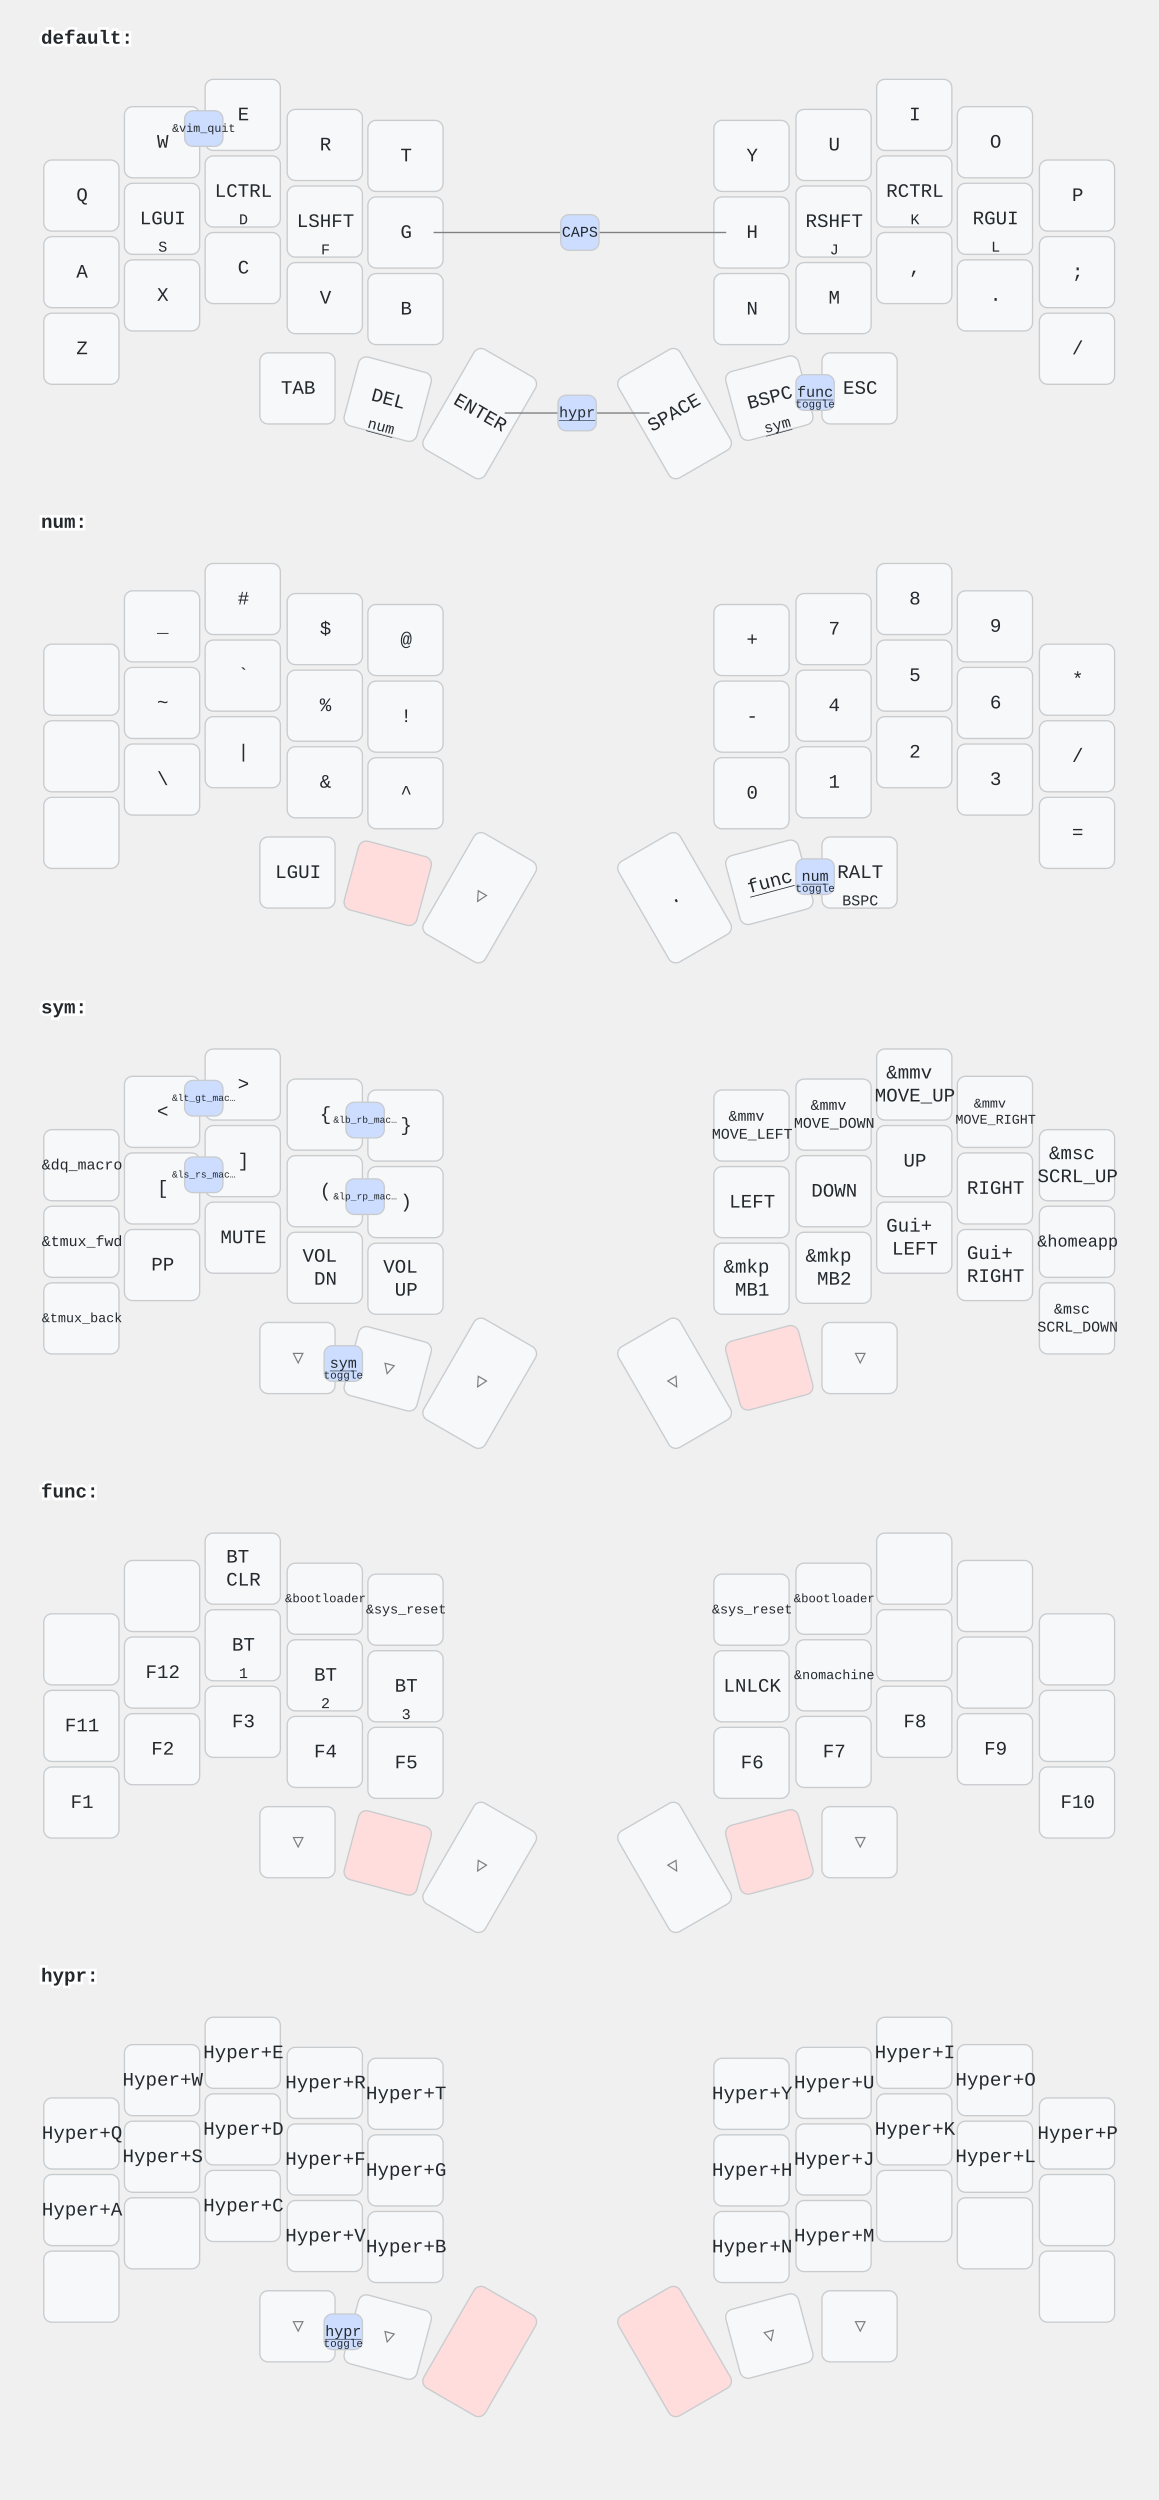
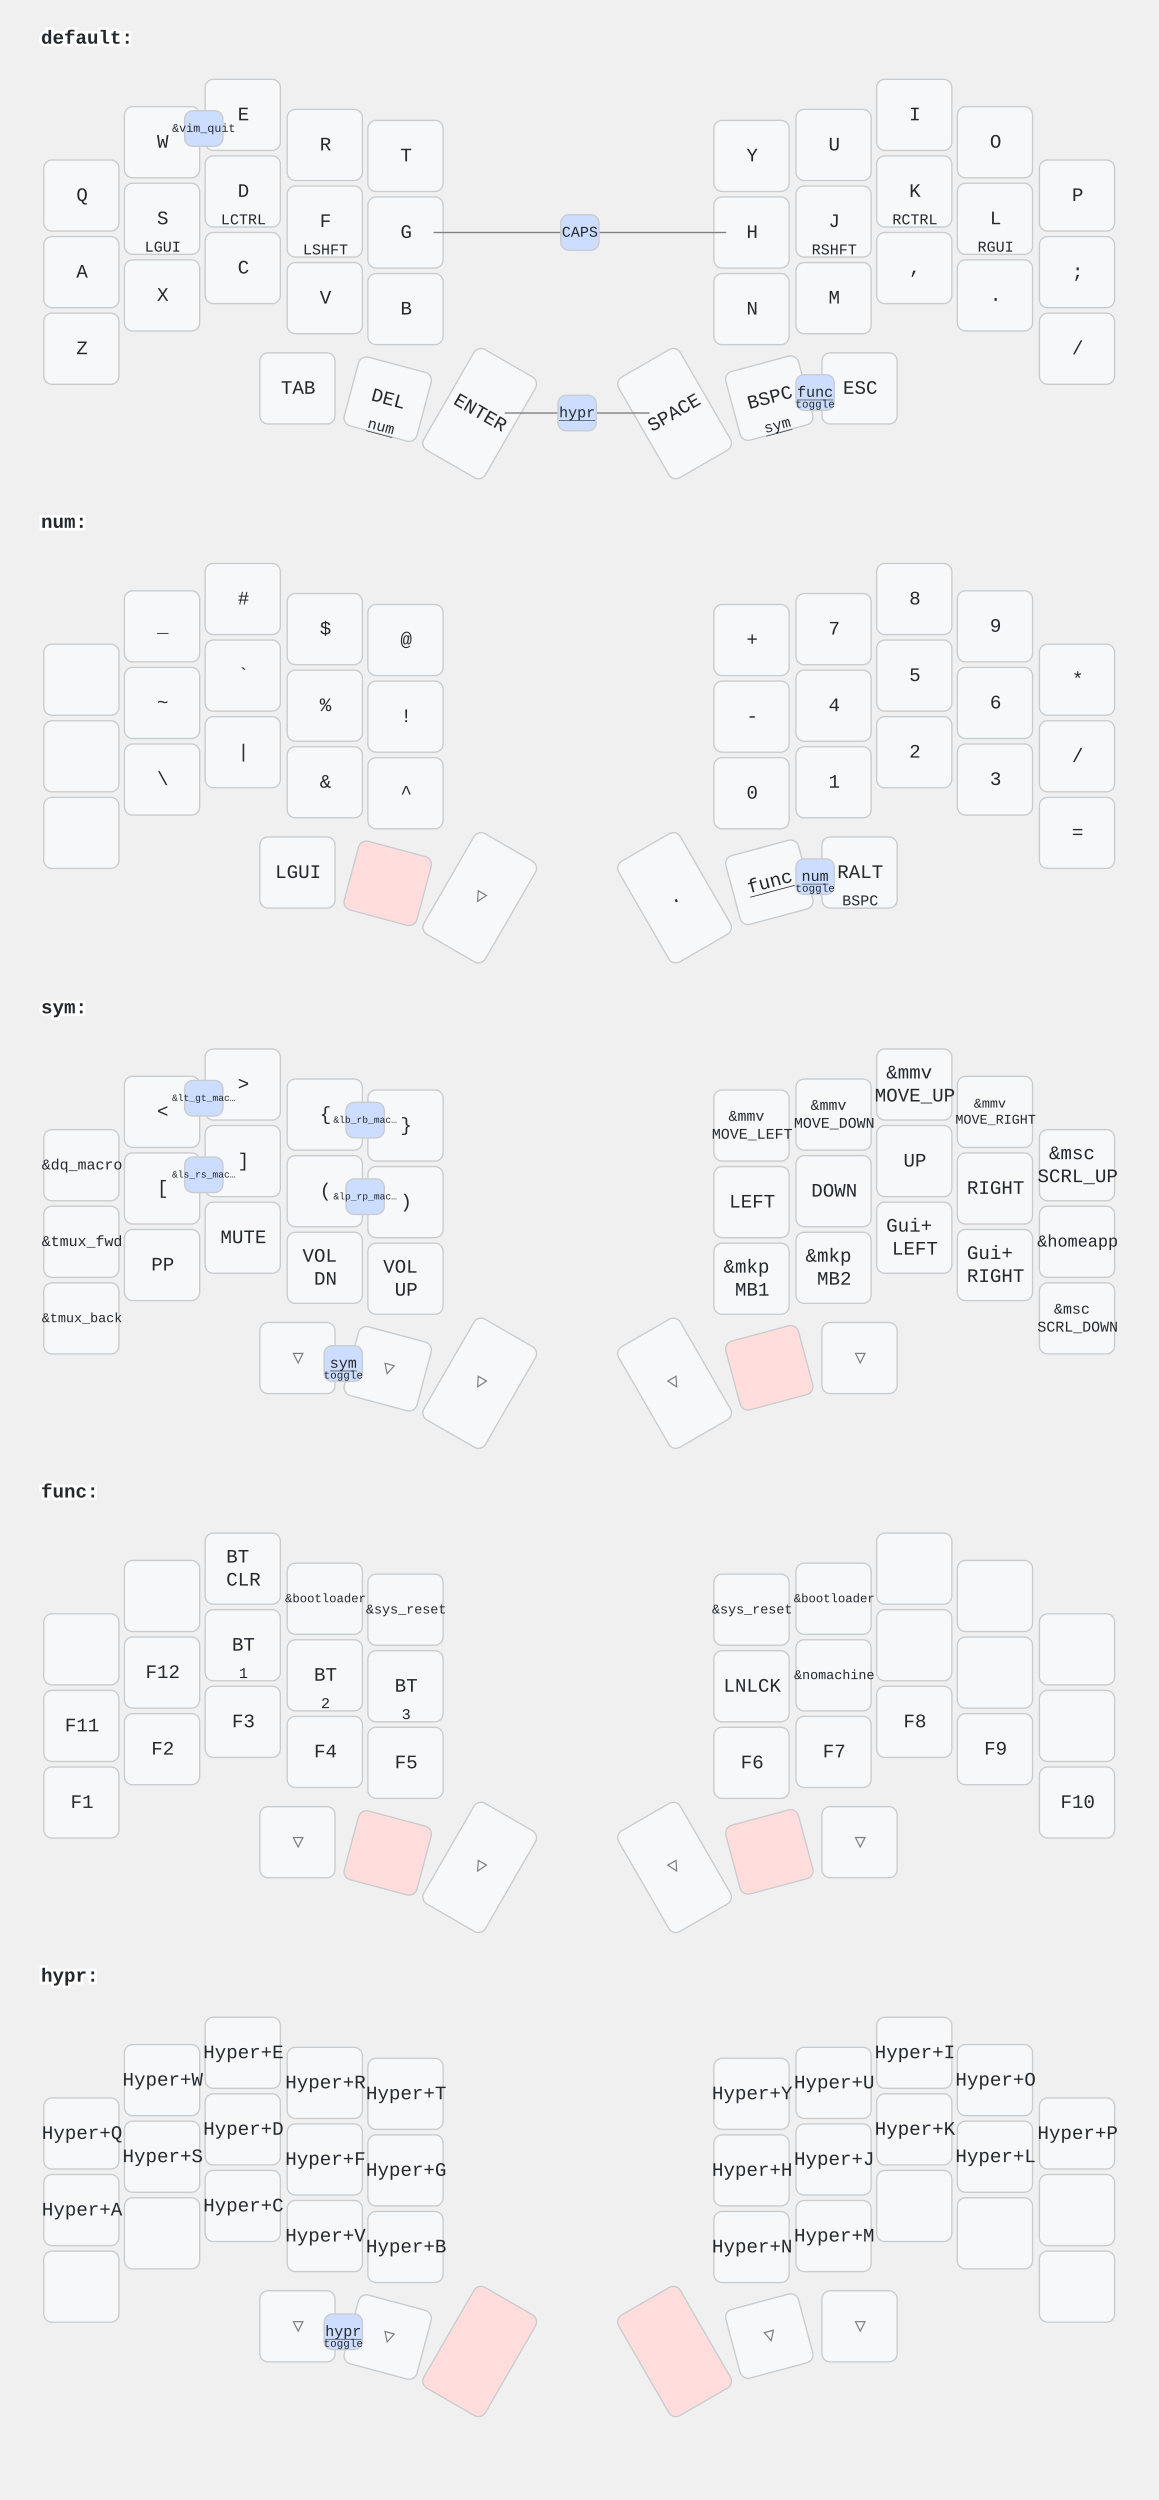
<svg xmlns="http://www.w3.org/2000/svg" width="847" height="1828" viewBox="0 0 847 1828" class="keymap">
  <style>/* inherit to force styles through use tags */
svg path {
    fill: inherit;
}

/* font and background color specifications */
svg.keymap {
    font-family: SFMono-Regular,Consolas,Liberation Mono,Menlo,monospace;
    font-size: 14px;
    font-kerning: normal;
    text-rendering: optimizeLegibility;
    fill: #24292e;
}

/* default key styling */
rect.key {
    fill: #f6f8fa;
}

rect.key, rect.combo {
    stroke: #c9cccf;
    stroke-width: 1;
}

/* default key side styling, only used is draw_key_sides is set */
rect.side {
    filter: brightness(90%);
}

/* color accent for combo boxes */
rect.combo, rect.combo-separate {
    fill: #cdf;
}

/* color accent for held keys */
rect.held, rect.combo.held {
    fill: #fdd;
}

/* color accent for ghost (optional) keys */
rect.ghost, rect.combo.ghost {
    stroke-dasharray: 4, 4;
    stroke-width: 2;
}

text {
    text-anchor: middle;
    dominant-baseline: middle;
}

/* styling for layer labels */
text.label {
    font-weight: bold;
    text-anchor: start;
    stroke: white;
    stroke-width: 4;
    paint-order: stroke;
}

/* styling for optional footer */
text.footer {
    text-anchor: end;
    dominant-baseline: auto;
    stroke: white;
    stroke-width: 4;
    paint-order: stroke;
}

/* styling for combo tap, and key non-tap label text */
text.combo, text.hold, text.shifted, text.left, text.right {
    font-size: 11px;
}

text.hold {
    text-anchor: middle;
    dominant-baseline: auto;
}

text.shifted {
    text-anchor: middle;
    dominant-baseline: hanging;
}

text.left {
    text-anchor: start;
}

text.right {
    text-anchor: end;
}

text.layer-activator {
    text-decoration: underline;
}

/* styling for hold/shifted label text in combo box */
text.combo.hold, text.combo.shifted, text.combo.left, text.combo.right {
    font-size: 8px;
}

/* lighter symbol for transparent keys */
text.trans {
    fill: #7b7e81;
}

/* styling for combo dendrons */
path.combo {
    stroke-width: 1;
    stroke: gray;
    fill: none;
}

/* Start Tabler Icons Cleanup */
/* cannot use height/width with glyphs */
.icon-tabler &gt; path {
    fill: inherit;
    stroke: inherit;
    stroke-width: 2;
}
/* hide tabler's default box */
.icon-tabler &gt; path[stroke="none"][fill="none"] {
    visibility: hidden;
}
/* End Tabler Icons Cleanup */
</style>
  <g transform="translate(30, 0)" class="layer-default">
    <text x="0" y="28" class="label" id="default">default:</text>
    <g transform="translate(0, 56)">
      <g transform="translate(30, 87)" class="key keypos-0">
        <rect rx="6" ry="6" x="-28" y="-26" width="55" height="52" class="key" />
        <text x="0" y="0" class="key tap">Q</text>
      </g>
      <g transform="translate(89, 48)" class="key keypos-1">
        <rect rx="6" ry="6" x="-28" y="-26" width="55" height="52" class="key" />
        <text x="0" y="0" class="key tap">W</text>
      </g>
      <g transform="translate(148, 28)" class="key keypos-2">
        <rect rx="6" ry="6" x="-28" y="-26" width="55" height="52" class="key" />
        <text x="0" y="0" class="key tap">E</text>
      </g>
      <g transform="translate(208, 50)" class="key keypos-3">
        <rect rx="6" ry="6" x="-28" y="-26" width="55" height="52" class="key" />
        <text x="0" y="0" class="key tap">R</text>
      </g>
      <g transform="translate(267, 58)" class="key keypos-4">
        <rect rx="6" ry="6" x="-28" y="-26" width="55" height="52" class="key" />
        <text x="0" y="0" class="key tap">T</text>
      </g>
      <g transform="translate(520, 58)" class="key keypos-5">
        <rect rx="6" ry="6" x="-28" y="-26" width="55" height="52" class="key" />
        <text x="0" y="0" class="key tap">Y</text>
      </g>
      <g transform="translate(580, 50)" class="key keypos-6">
        <rect rx="6" ry="6" x="-28" y="-26" width="55" height="52" class="key" />
        <text x="0" y="0" class="key tap">U</text>
      </g>
      <g transform="translate(639, 28)" class="key keypos-7">
        <rect rx="6" ry="6" x="-28" y="-26" width="55" height="52" class="key" />
        <text x="0" y="0" class="key tap">I</text>
      </g>
      <g transform="translate(698, 48)" class="key keypos-8">
        <rect rx="6" ry="6" x="-28" y="-26" width="55" height="52" class="key" />
        <text x="0" y="0" class="key tap">O</text>
      </g>
      <g transform="translate(758, 87)" class="key keypos-9">
        <rect rx="6" ry="6" x="-28" y="-26" width="55" height="52" class="key" />
        <text x="0" y="0" class="key tap">P</text>
      </g>
      <g transform="translate(30, 143)" class="key keypos-10">
        <rect rx="6" ry="6" x="-28" y="-26" width="55" height="52" class="key" />
        <text x="0" y="0" class="key tap">A</text>
      </g>
      <g transform="translate(89, 104)" class="key keypos-11">
        <rect rx="6" ry="6" x="-28" y="-26" width="55" height="52" class="key" />
-         <text x="0" y="0" class="key tap">LGUI</text>
-         <text x="0" y="24" class="key hold">S</text>
+         <text x="0" y="0" class="key tap">S</text>
+         <text x="0" y="24" class="key hold">LGUI</text>
      </g>
      <g transform="translate(148, 84)" class="key keypos-12">
        <rect rx="6" ry="6" x="-28" y="-26" width="55" height="52" class="key" />
-         <text x="0" y="0" class="key tap">LCTRL</text>
-         <text x="0" y="24" class="key hold">D</text>
+         <text x="0" y="0" class="key tap">D</text>
+         <text x="0" y="24" class="key hold">LCTRL</text>
      </g>
      <g transform="translate(208, 106)" class="key keypos-13">
        <rect rx="6" ry="6" x="-28" y="-26" width="55" height="52" class="key" />
-         <text x="0" y="0" class="key tap">LSHFT</text>
-         <text x="0" y="24" class="key hold">F</text>
+         <text x="0" y="0" class="key tap">F</text>
+         <text x="0" y="24" class="key hold">LSHFT</text>
      </g>
      <g transform="translate(267, 114)" class="key keypos-14">
        <rect rx="6" ry="6" x="-28" y="-26" width="55" height="52" class="key" />
        <text x="0" y="0" class="key tap">G</text>
      </g>
      <g transform="translate(520, 114)" class="key keypos-15">
        <rect rx="6" ry="6" x="-28" y="-26" width="55" height="52" class="key" />
        <text x="0" y="0" class="key tap">H</text>
      </g>
      <g transform="translate(580, 106)" class="key keypos-16">
        <rect rx="6" ry="6" x="-28" y="-26" width="55" height="52" class="key" />
-         <text x="0" y="0" class="key tap">RSHFT</text>
-         <text x="0" y="24" class="key hold">J</text>
+         <text x="0" y="0" class="key tap">J</text>
+         <text x="0" y="24" class="key hold">RSHFT</text>
      </g>
      <g transform="translate(639, 84)" class="key keypos-17">
        <rect rx="6" ry="6" x="-28" y="-26" width="55" height="52" class="key" />
-         <text x="0" y="0" class="key tap">RCTRL</text>
-         <text x="0" y="24" class="key hold">K</text>
+         <text x="0" y="0" class="key tap">K</text>
+         <text x="0" y="24" class="key hold">RCTRL</text>
      </g>
      <g transform="translate(698, 104)" class="key keypos-18">
        <rect rx="6" ry="6" x="-28" y="-26" width="55" height="52" class="key" />
-         <text x="0" y="0" class="key tap">RGUI</text>
-         <text x="0" y="24" class="key hold">L</text>
+         <text x="0" y="0" class="key tap">L</text>
+         <text x="0" y="24" class="key hold">RGUI</text>
      </g>
      <g transform="translate(758, 143)" class="key keypos-19">
        <rect rx="6" ry="6" x="-28" y="-26" width="55" height="52" class="key" />
        <text x="0" y="0" class="key tap">;</text>
      </g>
      <g transform="translate(30, 199)" class="key keypos-20">
        <rect rx="6" ry="6" x="-28" y="-26" width="55" height="52" class="key" />
        <text x="0" y="0" class="key tap">Z</text>
      </g>
      <g transform="translate(89, 160)" class="key keypos-21">
        <rect rx="6" ry="6" x="-28" y="-26" width="55" height="52" class="key" />
        <text x="0" y="0" class="key tap">X</text>
      </g>
      <g transform="translate(148, 140)" class="key keypos-22">
        <rect rx="6" ry="6" x="-28" y="-26" width="55" height="52" class="key" />
        <text x="0" y="0" class="key tap">C</text>
      </g>
      <g transform="translate(208, 162)" class="key keypos-23">
        <rect rx="6" ry="6" x="-28" y="-26" width="55" height="52" class="key" />
        <text x="0" y="0" class="key tap">V</text>
      </g>
      <g transform="translate(267, 170)" class="key keypos-24">
        <rect rx="6" ry="6" x="-28" y="-26" width="55" height="52" class="key" />
        <text x="0" y="0" class="key tap">B</text>
      </g>
      <g transform="translate(520, 170)" class="key keypos-25">
        <rect rx="6" ry="6" x="-28" y="-26" width="55" height="52" class="key" />
        <text x="0" y="0" class="key tap">N</text>
      </g>
      <g transform="translate(580, 162)" class="key keypos-26">
        <rect rx="6" ry="6" x="-28" y="-26" width="55" height="52" class="key" />
        <text x="0" y="0" class="key tap">M</text>
      </g>
      <g transform="translate(639, 140)" class="key keypos-27">
        <rect rx="6" ry="6" x="-28" y="-26" width="55" height="52" class="key" />
        <text x="0" y="0" class="key tap">,</text>
      </g>
      <g transform="translate(698, 160)" class="key keypos-28">
        <rect rx="6" ry="6" x="-28" y="-26" width="55" height="52" class="key" />
        <text x="0" y="0" class="key tap">.</text>
      </g>
      <g transform="translate(758, 199)" class="key keypos-29">
        <rect rx="6" ry="6" x="-28" y="-26" width="55" height="52" class="key" />
        <text x="0" y="0" class="key tap">/</text>
      </g>
      <g transform="translate(188, 228)" class="key keypos-30">
        <rect rx="6" ry="6" x="-28" y="-26" width="55" height="52" class="key" />
        <text x="0" y="0" class="key tap">TAB</text>
      </g>
      <g transform="translate(254, 236) rotate(15.0)" class="key keypos-31">
        <rect rx="6" ry="6" x="-28" y="-26" width="55" height="52" class="key" />
        <text x="0" y="0" class="key tap">DEL</text>
        <a href="#num">
          <text x="0" y="24" class="key hold layer-activator">num</text>
        </a>
      </g>
      <g transform="translate(321, 246) rotate(30.0)" class="key keypos-32">
        <rect rx="6" ry="6" x="-26" y="-42" width="52" height="85" class="key" />
        <text x="0" y="0" class="key tap">ENTER</text>
      </g>
      <g transform="translate(463, 246) rotate(-30.0)" class="key keypos-33">
        <rect rx="6" ry="6" x="-26" y="-42" width="52" height="85" class="key" />
        <text x="0" y="0" class="key tap">SPACE</text>
      </g>
      <g transform="translate(533, 235) rotate(-15.0)" class="key keypos-34">
        <rect rx="6" ry="6" x="-28" y="-26" width="55" height="52" class="key" />
        <text x="0" y="0" class="key tap">BSPC</text>
        <a href="#sym">
          <text x="0" y="24" class="key hold layer-activator">sym</text>
        </a>
      </g>
      <g transform="translate(599, 228)" class="key keypos-35">
        <rect rx="6" ry="6" x="-28" y="-26" width="55" height="52" class="key" />
        <text x="0" y="0" class="key tap">ESC</text>
      </g>
      <g class="combo combopos-0">
        <rect rx="6" ry="6" x="105" y="25" width="28" height="26" class="combo" />
        <text x="119" y="38" class="combo tap">
          <tspan style="font-size: 78%">&amp;vim_quit</tspan>
        </text>
      </g>
      <g class="combo combopos-1">
        <path d="M392,246 l-53,0" class="combo" />
        <path d="M392,246 l53,0" class="combo" />
        <rect rx="6" ry="6" x="378" y="233" width="28" height="26" class="combo" />
        <a href="#hypr">
          <text x="392" y="246" class="combo tap layer-activator">hypr</text>
        </a>
      </g>
      <g class="combo combopos-2">
        <rect rx="6" ry="6" x="552" y="218" width="28" height="26" class="combo" />
        <a href="#func">
          <text x="566" y="231" class="combo tap layer-activator">func</text>
        </a>
        <text x="566" y="242" class="combo hold">toggle</text>
      </g>
      <g class="combo combopos-3">
        <path d="M394,114 l-107,0" class="combo" />
        <path d="M394,114 l107,0" class="combo" />
        <rect rx="6" ry="6" x="380" y="101" width="28" height="26" class="combo" />
        <text x="394" y="114" class="combo tap">CAPS</text>
      </g>
    </g>
  </g>
  <g transform="translate(30, 354)" class="layer-num">
    <text x="0" y="28" class="label" id="num">num:</text>
    <g transform="translate(0, 56)">
      <g transform="translate(30, 87)" class="key keypos-0">
        <rect rx="6" ry="6" x="-28" y="-26" width="55" height="52" class="key" />
      </g>
      <g transform="translate(89, 48)" class="key keypos-1">
        <rect rx="6" ry="6" x="-28" y="-26" width="55" height="52" class="key" />
        <text x="0" y="0" class="key tap">_</text>
      </g>
      <g transform="translate(148, 28)" class="key keypos-2">
        <rect rx="6" ry="6" x="-28" y="-26" width="55" height="52" class="key" />
        <text x="0" y="0" class="key tap">#</text>
      </g>
      <g transform="translate(208, 50)" class="key keypos-3">
        <rect rx="6" ry="6" x="-28" y="-26" width="55" height="52" class="key" />
        <text x="0" y="0" class="key tap">$</text>
      </g>
      <g transform="translate(267, 58)" class="key keypos-4">
        <rect rx="6" ry="6" x="-28" y="-26" width="55" height="52" class="key" />
        <text x="0" y="0" class="key tap">@</text>
      </g>
      <g transform="translate(520, 58)" class="key keypos-5">
        <rect rx="6" ry="6" x="-28" y="-26" width="55" height="52" class="key" />
        <text x="0" y="0" class="key tap">+</text>
      </g>
      <g transform="translate(580, 50)" class="key keypos-6">
        <rect rx="6" ry="6" x="-28" y="-26" width="55" height="52" class="key" />
        <text x="0" y="0" class="key tap">7</text>
      </g>
      <g transform="translate(639, 28)" class="key keypos-7">
        <rect rx="6" ry="6" x="-28" y="-26" width="55" height="52" class="key" />
        <text x="0" y="0" class="key tap">8</text>
      </g>
      <g transform="translate(698, 48)" class="key keypos-8">
        <rect rx="6" ry="6" x="-28" y="-26" width="55" height="52" class="key" />
        <text x="0" y="0" class="key tap">9</text>
      </g>
      <g transform="translate(758, 87)" class="key keypos-9">
        <rect rx="6" ry="6" x="-28" y="-26" width="55" height="52" class="key" />
        <text x="0" y="0" class="key tap">*</text>
      </g>
      <g transform="translate(30, 143)" class="key keypos-10">
        <rect rx="6" ry="6" x="-28" y="-26" width="55" height="52" class="key" />
      </g>
      <g transform="translate(89, 104)" class="key keypos-11">
        <rect rx="6" ry="6" x="-28" y="-26" width="55" height="52" class="key" />
        <text x="0" y="0" class="key tap">~</text>
      </g>
      <g transform="translate(148, 84)" class="key keypos-12">
        <rect rx="6" ry="6" x="-28" y="-26" width="55" height="52" class="key" />
        <text x="0" y="0" class="key tap">`</text>
      </g>
      <g transform="translate(208, 106)" class="key keypos-13">
        <rect rx="6" ry="6" x="-28" y="-26" width="55" height="52" class="key" />
        <text x="0" y="0" class="key tap">%</text>
      </g>
      <g transform="translate(267, 114)" class="key keypos-14">
        <rect rx="6" ry="6" x="-28" y="-26" width="55" height="52" class="key" />
        <text x="0" y="0" class="key tap">!</text>
      </g>
      <g transform="translate(520, 114)" class="key keypos-15">
        <rect rx="6" ry="6" x="-28" y="-26" width="55" height="52" class="key" />
        <text x="0" y="0" class="key tap">-</text>
      </g>
      <g transform="translate(580, 106)" class="key keypos-16">
        <rect rx="6" ry="6" x="-28" y="-26" width="55" height="52" class="key" />
        <text x="0" y="0" class="key tap">4</text>
      </g>
      <g transform="translate(639, 84)" class="key keypos-17">
        <rect rx="6" ry="6" x="-28" y="-26" width="55" height="52" class="key" />
        <text x="0" y="0" class="key tap">5</text>
      </g>
      <g transform="translate(698, 104)" class="key keypos-18">
        <rect rx="6" ry="6" x="-28" y="-26" width="55" height="52" class="key" />
        <text x="0" y="0" class="key tap">6</text>
      </g>
      <g transform="translate(758, 143)" class="key keypos-19">
        <rect rx="6" ry="6" x="-28" y="-26" width="55" height="52" class="key" />
        <text x="0" y="0" class="key tap">/</text>
      </g>
      <g transform="translate(30, 199)" class="key keypos-20">
        <rect rx="6" ry="6" x="-28" y="-26" width="55" height="52" class="key" />
      </g>
      <g transform="translate(89, 160)" class="key keypos-21">
        <rect rx="6" ry="6" x="-28" y="-26" width="55" height="52" class="key" />
        <text x="0" y="0" class="key tap">\</text>
      </g>
      <g transform="translate(148, 140)" class="key keypos-22">
        <rect rx="6" ry="6" x="-28" y="-26" width="55" height="52" class="key" />
        <text x="0" y="0" class="key tap">|</text>
      </g>
      <g transform="translate(208, 162)" class="key keypos-23">
        <rect rx="6" ry="6" x="-28" y="-26" width="55" height="52" class="key" />
        <text x="0" y="0" class="key tap">&amp;</text>
      </g>
      <g transform="translate(267, 170)" class="key keypos-24">
        <rect rx="6" ry="6" x="-28" y="-26" width="55" height="52" class="key" />
        <text x="0" y="0" class="key tap">^</text>
      </g>
      <g transform="translate(520, 170)" class="key keypos-25">
        <rect rx="6" ry="6" x="-28" y="-26" width="55" height="52" class="key" />
        <text x="0" y="0" class="key tap">0</text>
      </g>
      <g transform="translate(580, 162)" class="key keypos-26">
        <rect rx="6" ry="6" x="-28" y="-26" width="55" height="52" class="key" />
        <text x="0" y="0" class="key tap">1</text>
      </g>
      <g transform="translate(639, 140)" class="key keypos-27">
        <rect rx="6" ry="6" x="-28" y="-26" width="55" height="52" class="key" />
        <text x="0" y="0" class="key tap">2</text>
      </g>
      <g transform="translate(698, 160)" class="key keypos-28">
        <rect rx="6" ry="6" x="-28" y="-26" width="55" height="52" class="key" />
        <text x="0" y="0" class="key tap">3</text>
      </g>
      <g transform="translate(758, 199)" class="key keypos-29">
        <rect rx="6" ry="6" x="-28" y="-26" width="55" height="52" class="key" />
        <text x="0" y="0" class="key tap">=</text>
      </g>
      <g transform="translate(188, 228)" class="key keypos-30">
        <rect rx="6" ry="6" x="-28" y="-26" width="55" height="52" class="key" />
        <text x="0" y="0" class="key tap">LGUI</text>
      </g>
      <g transform="translate(254, 236) rotate(15.0)" class="key held keypos-31">
        <rect rx="6" ry="6" x="-28" y="-26" width="55" height="52" class="key held" />
      </g>
      <g transform="translate(321, 246) rotate(30.0)" class="key trans keypos-32">
        <rect rx="6" ry="6" x="-26" y="-42" width="52" height="85" class="key trans" />
        <text x="0" y="0" class="key trans tap">▽</text>
      </g>
      <g transform="translate(463, 246) rotate(-30.0)" class="key keypos-33">
        <rect rx="6" ry="6" x="-26" y="-42" width="52" height="85" class="key" />
        <text x="0" y="0" class="key tap">.</text>
      </g>
      <g transform="translate(533, 235) rotate(-15.0)" class="key keypos-34">
        <rect rx="6" ry="6" x="-28" y="-26" width="55" height="52" class="key" />
        <a href="#func">
          <text x="0" y="0" class="key tap layer-activator">func</text>
        </a>
      </g>
      <g transform="translate(599, 228)" class="key keypos-35">
        <rect rx="6" ry="6" x="-28" y="-26" width="55" height="52" class="key" />
        <text x="0" y="0" class="key tap">RALT</text>
        <text x="0" y="24" class="key hold">BSPC</text>
      </g>
      <g class="combo combopos-0">
        <rect rx="6" ry="6" x="552" y="218" width="28" height="26" class="combo" />
        <a href="#num">
          <text x="566" y="231" class="combo tap layer-activator">num</text>
        </a>
        <text x="566" y="242" class="combo hold">toggle</text>
      </g>
    </g>
  </g>
  <g transform="translate(30, 709)" class="layer-sym">
    <text x="0" y="28" class="label" id="sym">sym:</text>
    <g transform="translate(0, 56)">
      <g transform="translate(30, 87)" class="key keypos-0">
        <rect rx="6" ry="6" x="-28" y="-26" width="55" height="52" class="key" />
        <text x="0" y="0" class="key tap">
          <tspan style="font-size: 78%">&amp;dq_macro</tspan>
        </text>
      </g>
      <g transform="translate(89, 48)" class="key keypos-1">
        <rect rx="6" ry="6" x="-28" y="-26" width="55" height="52" class="key" />
        <text x="0" y="0" class="key tap">&lt;</text>
      </g>
      <g transform="translate(148, 28)" class="key keypos-2">
        <rect rx="6" ry="6" x="-28" y="-26" width="55" height="52" class="key" />
        <text x="0" y="0" class="key tap">&gt;</text>
      </g>
      <g transform="translate(208, 50)" class="key keypos-3">
        <rect rx="6" ry="6" x="-28" y="-26" width="55" height="52" class="key" />
        <text x="0" y="0" class="key tap">{</text>
      </g>
      <g transform="translate(267, 58)" class="key keypos-4">
        <rect rx="6" ry="6" x="-28" y="-26" width="55" height="52" class="key" />
        <text x="0" y="0" class="key tap">}</text>
      </g>
      <g transform="translate(520, 58)" class="key keypos-5">
        <rect rx="6" ry="6" x="-28" y="-26" width="55" height="52" class="key" />
        <text x="0" y="0" class="key tap">
          <tspan x="0" dy="-0.6em" style="font-size: 78%">&amp;mmv</tspan>
          <tspan x="0" dy="1.2em" style="font-size: 78%">MOVE_LEFT</tspan>
        </text>
      </g>
      <g transform="translate(580, 50)" class="key keypos-6">
        <rect rx="6" ry="6" x="-28" y="-26" width="55" height="52" class="key" />
        <text x="0" y="0" class="key tap">
          <tspan x="0" dy="-0.6em" style="font-size: 78%">&amp;mmv</tspan>
          <tspan x="0" dy="1.2em" style="font-size: 78%">MOVE_DOWN</tspan>
        </text>
      </g>
      <g transform="translate(639, 28)" class="key keypos-7">
        <rect rx="6" ry="6" x="-28" y="-26" width="55" height="52" class="key" />
        <text x="0" y="0" class="key tap">
          <tspan x="0" dy="-0.6em">&amp;mmv</tspan>
          <tspan x="0" dy="1.2em">MOVE_UP</tspan>
        </text>
      </g>
      <g transform="translate(698, 48)" class="key keypos-8">
        <rect rx="6" ry="6" x="-28" y="-26" width="55" height="52" class="key" />
        <text x="0" y="0" class="key tap">
          <tspan x="0" dy="-0.6em" style="font-size: 70%">&amp;mmv</tspan>
          <tspan x="0" dy="1.2em" style="font-size: 70%">MOVE_RIGHT</tspan>
        </text>
      </g>
      <g transform="translate(758, 87)" class="key keypos-9">
        <rect rx="6" ry="6" x="-28" y="-26" width="55" height="52" class="key" />
        <text x="0" y="0" class="key tap">
          <tspan x="0" dy="-0.6em">&amp;msc</tspan>
          <tspan x="0" dy="1.2em">SCRL_UP</tspan>
        </text>
      </g>
      <g transform="translate(30, 143)" class="key keypos-10">
        <rect rx="6" ry="6" x="-28" y="-26" width="55" height="52" class="key" />
        <text x="0" y="0" class="key tap">
          <tspan style="font-size: 78%">&amp;tmux_fwd</tspan>
        </text>
      </g>
      <g transform="translate(89, 104)" class="key keypos-11">
        <rect rx="6" ry="6" x="-28" y="-26" width="55" height="52" class="key" />
        <text x="0" y="0" class="key tap">[</text>
      </g>
      <g transform="translate(148, 84)" class="key keypos-12">
        <rect rx="6" ry="6" x="-28" y="-26" width="55" height="52" class="key" />
        <text x="0" y="0" class="key tap">]</text>
      </g>
      <g transform="translate(208, 106)" class="key keypos-13">
        <rect rx="6" ry="6" x="-28" y="-26" width="55" height="52" class="key" />
        <text x="0" y="0" class="key tap">(</text>
      </g>
      <g transform="translate(267, 114)" class="key keypos-14">
        <rect rx="6" ry="6" x="-28" y="-26" width="55" height="52" class="key" />
        <text x="0" y="0" class="key tap">)</text>
      </g>
      <g transform="translate(520, 114)" class="key keypos-15">
        <rect rx="6" ry="6" x="-28" y="-26" width="55" height="52" class="key" />
        <text x="0" y="0" class="key tap">LEFT</text>
      </g>
      <g transform="translate(580, 106)" class="key keypos-16">
        <rect rx="6" ry="6" x="-28" y="-26" width="55" height="52" class="key" />
        <text x="0" y="0" class="key tap">DOWN</text>
      </g>
      <g transform="translate(639, 84)" class="key keypos-17">
        <rect rx="6" ry="6" x="-28" y="-26" width="55" height="52" class="key" />
        <text x="0" y="0" class="key tap">UP</text>
      </g>
      <g transform="translate(698, 104)" class="key keypos-18">
        <rect rx="6" ry="6" x="-28" y="-26" width="55" height="52" class="key" />
        <text x="0" y="0" class="key tap">RIGHT</text>
      </g>
      <g transform="translate(758, 143)" class="key keypos-19">
        <rect rx="6" ry="6" x="-28" y="-26" width="55" height="52" class="key" />
        <text x="0" y="0" class="key tap">
          <tspan style="font-size: 88%">&amp;homeapp</tspan>
        </text>
      </g>
      <g transform="translate(30, 199)" class="key keypos-20">
        <rect rx="6" ry="6" x="-28" y="-26" width="55" height="52" class="key" />
        <text x="0" y="0" class="key tap">
          <tspan style="font-size: 70%">&amp;tmux_back</tspan>
        </text>
      </g>
      <g transform="translate(89, 160)" class="key keypos-21">
        <rect rx="6" ry="6" x="-28" y="-26" width="55" height="52" class="key" />
        <text x="0" y="0" class="key tap">PP</text>
      </g>
      <g transform="translate(148, 140)" class="key keypos-22">
        <rect rx="6" ry="6" x="-28" y="-26" width="55" height="52" class="key" />
        <text x="0" y="0" class="key tap">MUTE</text>
      </g>
      <g transform="translate(208, 162)" class="key keypos-23">
        <rect rx="6" ry="6" x="-28" y="-26" width="55" height="52" class="key" />
        <text x="0" y="0" class="key tap">
          <tspan x="0" dy="-0.6em">VOL</tspan>
          <tspan x="0" dy="1.2em">DN</tspan>
        </text>
      </g>
      <g transform="translate(267, 170)" class="key keypos-24">
        <rect rx="6" ry="6" x="-28" y="-26" width="55" height="52" class="key" />
        <text x="0" y="0" class="key tap">
          <tspan x="0" dy="-0.6em">VOL</tspan>
          <tspan x="0" dy="1.2em">UP</tspan>
        </text>
      </g>
      <g transform="translate(520, 170)" class="key keypos-25">
        <rect rx="6" ry="6" x="-28" y="-26" width="55" height="52" class="key" />
        <text x="0" y="0" class="key tap">
          <tspan x="0" dy="-0.6em">&amp;mkp</tspan>
          <tspan x="0" dy="1.2em">MB1</tspan>
        </text>
      </g>
      <g transform="translate(580, 162)" class="key keypos-26">
        <rect rx="6" ry="6" x="-28" y="-26" width="55" height="52" class="key" />
        <text x="0" y="0" class="key tap">
          <tspan x="0" dy="-0.6em">&amp;mkp</tspan>
          <tspan x="0" dy="1.2em">MB2</tspan>
        </text>
      </g>
      <g transform="translate(639, 140)" class="key keypos-27">
        <rect rx="6" ry="6" x="-28" y="-26" width="55" height="52" class="key" />
        <text x="0" y="0" class="key tap">
          <tspan x="0" dy="-0.6em">Gui+</tspan>
          <tspan x="0" dy="1.2em">LEFT</tspan>
        </text>
      </g>
      <g transform="translate(698, 160)" class="key keypos-28">
        <rect rx="6" ry="6" x="-28" y="-26" width="55" height="52" class="key" />
        <text x="0" y="0" class="key tap">
          <tspan x="0" dy="-0.6em">Gui+</tspan>
          <tspan x="0" dy="1.2em">RIGHT</tspan>
        </text>
      </g>
      <g transform="translate(758, 199)" class="key keypos-29">
        <rect rx="6" ry="6" x="-28" y="-26" width="55" height="52" class="key" />
        <text x="0" y="0" class="key tap">
          <tspan x="0" dy="-0.6em" style="font-size: 78%">&amp;msc</tspan>
          <tspan x="0" dy="1.2em" style="font-size: 78%">SCRL_DOWN</tspan>
        </text>
      </g>
      <g transform="translate(188, 228)" class="key trans keypos-30">
        <rect rx="6" ry="6" x="-28" y="-26" width="55" height="52" class="key trans" />
        <text x="0" y="0" class="key trans tap">▽</text>
      </g>
      <g transform="translate(254, 236) rotate(15.0)" class="key trans keypos-31">
        <rect rx="6" ry="6" x="-28" y="-26" width="55" height="52" class="key trans" />
        <text x="0" y="0" class="key trans tap">▽</text>
      </g>
      <g transform="translate(321, 246) rotate(30.0)" class="key trans keypos-32">
        <rect rx="6" ry="6" x="-26" y="-42" width="52" height="85" class="key trans" />
        <text x="0" y="0" class="key trans tap">▽</text>
      </g>
      <g transform="translate(463, 246) rotate(-30.0)" class="key trans keypos-33">
        <rect rx="6" ry="6" x="-26" y="-42" width="52" height="85" class="key trans" />
        <text x="0" y="0" class="key trans tap">▽</text>
      </g>
      <g transform="translate(533, 235) rotate(-15.0)" class="key held keypos-34">
        <rect rx="6" ry="6" x="-28" y="-26" width="55" height="52" class="key held" />
      </g>
      <g transform="translate(599, 228)" class="key trans keypos-35">
        <rect rx="6" ry="6" x="-28" y="-26" width="55" height="52" class="key trans" />
        <text x="0" y="0" class="key trans tap">▽</text>
      </g>
      <g class="combo combopos-0">
        <rect rx="6" ry="6" x="207" y="219" width="28" height="26" class="combo" />
        <a href="#sym">
          <text x="221" y="232" class="combo tap layer-activator">sym</text>
        </a>
        <text x="221" y="243" class="combo hold">toggle</text>
      </g>
      <g class="combo combopos-1">
        <rect rx="6" ry="6" x="105" y="25" width="28" height="26" class="combo" />
        <text x="119" y="38" class="combo tap">
          <tspan style="font-size: 64%">&amp;lt_gt_mac…</tspan>
        </text>
      </g>
      <g class="combo combopos-2">
        <rect rx="6" ry="6" x="223" y="41" width="28" height="26" class="combo" />
        <text x="237" y="54" class="combo tap">
          <tspan style="font-size: 64%">&amp;lb_rb_mac…</tspan>
        </text>
      </g>
      <g class="combo combopos-3">
        <rect rx="6" ry="6" x="223" y="97" width="28" height="26" class="combo" />
        <text x="237" y="110" class="combo tap">
          <tspan style="font-size: 64%">&amp;lp_rp_mac…</tspan>
        </text>
      </g>
      <g class="combo combopos-4">
        <rect rx="6" ry="6" x="105" y="81" width="28" height="26" class="combo" />
        <text x="119" y="94" class="combo tap">
          <tspan style="font-size: 64%">&amp;ls_rs_mac…</tspan>
        </text>
      </g>
    </g>
  </g>
  <g transform="translate(30, 1063)" class="layer-func">
    <text x="0" y="28" class="label" id="func">func:</text>
    <g transform="translate(0, 56)">
      <g transform="translate(30, 87)" class="key keypos-0">
        <rect rx="6" ry="6" x="-28" y="-26" width="55" height="52" class="key" />
      </g>
      <g transform="translate(89, 48)" class="key keypos-1">
        <rect rx="6" ry="6" x="-28" y="-26" width="55" height="52" class="key" />
      </g>
      <g transform="translate(148, 28)" class="key keypos-2">
        <rect rx="6" ry="6" x="-28" y="-26" width="55" height="52" class="key" />
        <text x="0" y="0" class="key tap">
          <tspan x="0" dy="-0.6em">BT</tspan>
          <tspan x="0" dy="1.2em">CLR</tspan>
        </text>
      </g>
      <g transform="translate(208, 50)" class="key keypos-3">
        <rect rx="6" ry="6" x="-28" y="-26" width="55" height="52" class="key" />
        <text x="0" y="0" class="key tap">
          <tspan style="font-size: 64%">&amp;bootloader</tspan>
        </text>
      </g>
      <g transform="translate(267, 58)" class="key keypos-4">
        <rect rx="6" ry="6" x="-28" y="-26" width="55" height="52" class="key" />
        <text x="0" y="0" class="key tap">
          <tspan style="font-size: 70%">&amp;sys_reset</tspan>
        </text>
      </g>
      <g transform="translate(520, 58)" class="key keypos-5">
        <rect rx="6" ry="6" x="-28" y="-26" width="55" height="52" class="key" />
        <text x="0" y="0" class="key tap">
          <tspan style="font-size: 70%">&amp;sys_reset</tspan>
        </text>
      </g>
      <g transform="translate(580, 50)" class="key keypos-6">
        <rect rx="6" ry="6" x="-28" y="-26" width="55" height="52" class="key" />
        <text x="0" y="0" class="key tap">
          <tspan style="font-size: 64%">&amp;bootloader</tspan>
        </text>
      </g>
      <g transform="translate(639, 28)" class="key keypos-7">
        <rect rx="6" ry="6" x="-28" y="-26" width="55" height="52" class="key" />
      </g>
      <g transform="translate(698, 48)" class="key keypos-8">
        <rect rx="6" ry="6" x="-28" y="-26" width="55" height="52" class="key" />
      </g>
      <g transform="translate(758, 87)" class="key keypos-9">
        <rect rx="6" ry="6" x="-28" y="-26" width="55" height="52" class="key" />
      </g>
      <g transform="translate(30, 143)" class="key keypos-10">
        <rect rx="6" ry="6" x="-28" y="-26" width="55" height="52" class="key" />
        <text x="0" y="0" class="key tap">F11</text>
      </g>
      <g transform="translate(89, 104)" class="key keypos-11">
        <rect rx="6" ry="6" x="-28" y="-26" width="55" height="52" class="key" />
        <text x="0" y="0" class="key tap">F12</text>
      </g>
      <g transform="translate(148, 84)" class="key keypos-12">
        <rect rx="6" ry="6" x="-28" y="-26" width="55" height="52" class="key" />
        <text x="0" y="0" class="key tap">BT</text>
        <text x="0" y="24" class="key hold">1</text>
      </g>
      <g transform="translate(208, 106)" class="key keypos-13">
        <rect rx="6" ry="6" x="-28" y="-26" width="55" height="52" class="key" />
        <text x="0" y="0" class="key tap">BT</text>
        <text x="0" y="24" class="key hold">2</text>
      </g>
      <g transform="translate(267, 114)" class="key keypos-14">
        <rect rx="6" ry="6" x="-28" y="-26" width="55" height="52" class="key" />
        <text x="0" y="0" class="key tap">BT</text>
        <text x="0" y="24" class="key hold">3</text>
      </g>
      <g transform="translate(520, 114)" class="key keypos-15">
        <rect rx="6" ry="6" x="-28" y="-26" width="55" height="52" class="key" />
        <text x="0" y="0" class="key tap">LNLCK</text>
      </g>
      <g transform="translate(580, 106)" class="key keypos-16">
        <rect rx="6" ry="6" x="-28" y="-26" width="55" height="52" class="key" />
        <text x="0" y="0" class="key tap">
          <tspan style="font-size: 70%">&amp;nomachine</tspan>
        </text>
      </g>
      <g transform="translate(639, 84)" class="key keypos-17">
        <rect rx="6" ry="6" x="-28" y="-26" width="55" height="52" class="key" />
      </g>
      <g transform="translate(698, 104)" class="key keypos-18">
        <rect rx="6" ry="6" x="-28" y="-26" width="55" height="52" class="key" />
      </g>
      <g transform="translate(758, 143)" class="key keypos-19">
        <rect rx="6" ry="6" x="-28" y="-26" width="55" height="52" class="key" />
      </g>
      <g transform="translate(30, 199)" class="key keypos-20">
        <rect rx="6" ry="6" x="-28" y="-26" width="55" height="52" class="key" />
        <text x="0" y="0" class="key tap">F1</text>
      </g>
      <g transform="translate(89, 160)" class="key keypos-21">
        <rect rx="6" ry="6" x="-28" y="-26" width="55" height="52" class="key" />
        <text x="0" y="0" class="key tap">F2</text>
      </g>
      <g transform="translate(148, 140)" class="key keypos-22">
        <rect rx="6" ry="6" x="-28" y="-26" width="55" height="52" class="key" />
        <text x="0" y="0" class="key tap">F3</text>
      </g>
      <g transform="translate(208, 162)" class="key keypos-23">
        <rect rx="6" ry="6" x="-28" y="-26" width="55" height="52" class="key" />
        <text x="0" y="0" class="key tap">F4</text>
      </g>
      <g transform="translate(267, 170)" class="key keypos-24">
        <rect rx="6" ry="6" x="-28" y="-26" width="55" height="52" class="key" />
        <text x="0" y="0" class="key tap">F5</text>
      </g>
      <g transform="translate(520, 170)" class="key keypos-25">
        <rect rx="6" ry="6" x="-28" y="-26" width="55" height="52" class="key" />
        <text x="0" y="0" class="key tap">F6</text>
      </g>
      <g transform="translate(580, 162)" class="key keypos-26">
        <rect rx="6" ry="6" x="-28" y="-26" width="55" height="52" class="key" />
        <text x="0" y="0" class="key tap">F7</text>
      </g>
      <g transform="translate(639, 140)" class="key keypos-27">
        <rect rx="6" ry="6" x="-28" y="-26" width="55" height="52" class="key" />
        <text x="0" y="0" class="key tap">F8</text>
      </g>
      <g transform="translate(698, 160)" class="key keypos-28">
        <rect rx="6" ry="6" x="-28" y="-26" width="55" height="52" class="key" />
        <text x="0" y="0" class="key tap">F9</text>
      </g>
      <g transform="translate(758, 199)" class="key keypos-29">
        <rect rx="6" ry="6" x="-28" y="-26" width="55" height="52" class="key" />
        <text x="0" y="0" class="key tap">F10</text>
      </g>
      <g transform="translate(188, 228)" class="key trans keypos-30">
        <rect rx="6" ry="6" x="-28" y="-26" width="55" height="52" class="key trans" />
        <text x="0" y="0" class="key trans tap">▽</text>
      </g>
      <g transform="translate(254, 236) rotate(15.0)" class="key held keypos-31">
        <rect rx="6" ry="6" x="-28" y="-26" width="55" height="52" class="key held" />
      </g>
      <g transform="translate(321, 246) rotate(30.0)" class="key trans keypos-32">
        <rect rx="6" ry="6" x="-26" y="-42" width="52" height="85" class="key trans" />
        <text x="0" y="0" class="key trans tap">▽</text>
      </g>
      <g transform="translate(463, 246) rotate(-30.0)" class="key trans keypos-33">
        <rect rx="6" ry="6" x="-26" y="-42" width="52" height="85" class="key trans" />
        <text x="0" y="0" class="key trans tap">▽</text>
      </g>
      <g transform="translate(533, 235) rotate(-15.0)" class="key held keypos-34">
        <rect rx="6" ry="6" x="-28" y="-26" width="55" height="52" class="key held" />
      </g>
      <g transform="translate(599, 228)" class="key trans keypos-35">
        <rect rx="6" ry="6" x="-28" y="-26" width="55" height="52" class="key trans" />
        <text x="0" y="0" class="key trans tap">▽</text>
      </g>
    </g>
  </g>
  <g transform="translate(30, 1417)" class="layer-hypr">
    <text x="0" y="28" class="label" id="hypr">hypr:</text>
    <g transform="translate(0, 56)">
      <g transform="translate(30, 87)" class="key keypos-0">
        <rect rx="6" ry="6" x="-28" y="-26" width="55" height="52" class="key" />
        <text x="0" y="0" class="key tap">Hyper+Q</text>
      </g>
      <g transform="translate(89, 48)" class="key keypos-1">
        <rect rx="6" ry="6" x="-28" y="-26" width="55" height="52" class="key" />
        <text x="0" y="0" class="key tap">Hyper+W</text>
      </g>
      <g transform="translate(148, 28)" class="key keypos-2">
        <rect rx="6" ry="6" x="-28" y="-26" width="55" height="52" class="key" />
        <text x="0" y="0" class="key tap">Hyper+E</text>
      </g>
      <g transform="translate(208, 50)" class="key keypos-3">
        <rect rx="6" ry="6" x="-28" y="-26" width="55" height="52" class="key" />
        <text x="0" y="0" class="key tap">Hyper+R</text>
      </g>
      <g transform="translate(267, 58)" class="key keypos-4">
        <rect rx="6" ry="6" x="-28" y="-26" width="55" height="52" class="key" />
        <text x="0" y="0" class="key tap">Hyper+T</text>
      </g>
      <g transform="translate(520, 58)" class="key keypos-5">
        <rect rx="6" ry="6" x="-28" y="-26" width="55" height="52" class="key" />
        <text x="0" y="0" class="key tap">Hyper+Y</text>
      </g>
      <g transform="translate(580, 50)" class="key keypos-6">
        <rect rx="6" ry="6" x="-28" y="-26" width="55" height="52" class="key" />
        <text x="0" y="0" class="key tap">Hyper+U</text>
      </g>
      <g transform="translate(639, 28)" class="key keypos-7">
        <rect rx="6" ry="6" x="-28" y="-26" width="55" height="52" class="key" />
        <text x="0" y="0" class="key tap">Hyper+I</text>
      </g>
      <g transform="translate(698, 48)" class="key keypos-8">
        <rect rx="6" ry="6" x="-28" y="-26" width="55" height="52" class="key" />
        <text x="0" y="0" class="key tap">Hyper+O</text>
      </g>
      <g transform="translate(758, 87)" class="key keypos-9">
        <rect rx="6" ry="6" x="-28" y="-26" width="55" height="52" class="key" />
        <text x="0" y="0" class="key tap">Hyper+P</text>
      </g>
      <g transform="translate(30, 143)" class="key keypos-10">
        <rect rx="6" ry="6" x="-28" y="-26" width="55" height="52" class="key" />
        <text x="0" y="0" class="key tap">Hyper+A</text>
      </g>
      <g transform="translate(89, 104)" class="key keypos-11">
        <rect rx="6" ry="6" x="-28" y="-26" width="55" height="52" class="key" />
        <text x="0" y="0" class="key tap">Hyper+S</text>
      </g>
      <g transform="translate(148, 84)" class="key keypos-12">
        <rect rx="6" ry="6" x="-28" y="-26" width="55" height="52" class="key" />
        <text x="0" y="0" class="key tap">Hyper+D</text>
      </g>
      <g transform="translate(208, 106)" class="key keypos-13">
        <rect rx="6" ry="6" x="-28" y="-26" width="55" height="52" class="key" />
        <text x="0" y="0" class="key tap">Hyper+F</text>
      </g>
      <g transform="translate(267, 114)" class="key keypos-14">
        <rect rx="6" ry="6" x="-28" y="-26" width="55" height="52" class="key" />
        <text x="0" y="0" class="key tap">Hyper+G</text>
      </g>
      <g transform="translate(520, 114)" class="key keypos-15">
        <rect rx="6" ry="6" x="-28" y="-26" width="55" height="52" class="key" />
        <text x="0" y="0" class="key tap">Hyper+H</text>
      </g>
      <g transform="translate(580, 106)" class="key keypos-16">
        <rect rx="6" ry="6" x="-28" y="-26" width="55" height="52" class="key" />
        <text x="0" y="0" class="key tap">Hyper+J</text>
      </g>
      <g transform="translate(639, 84)" class="key keypos-17">
        <rect rx="6" ry="6" x="-28" y="-26" width="55" height="52" class="key" />
        <text x="0" y="0" class="key tap">Hyper+K</text>
      </g>
      <g transform="translate(698, 104)" class="key keypos-18">
        <rect rx="6" ry="6" x="-28" y="-26" width="55" height="52" class="key" />
        <text x="0" y="0" class="key tap">Hyper+L</text>
      </g>
      <g transform="translate(758, 143)" class="key keypos-19">
        <rect rx="6" ry="6" x="-28" y="-26" width="55" height="52" class="key" />
      </g>
      <g transform="translate(30, 199)" class="key keypos-20">
        <rect rx="6" ry="6" x="-28" y="-26" width="55" height="52" class="key" />
      </g>
      <g transform="translate(89, 160)" class="key keypos-21">
        <rect rx="6" ry="6" x="-28" y="-26" width="55" height="52" class="key" />
      </g>
      <g transform="translate(148, 140)" class="key keypos-22">
        <rect rx="6" ry="6" x="-28" y="-26" width="55" height="52" class="key" />
        <text x="0" y="0" class="key tap">Hyper+C</text>
      </g>
      <g transform="translate(208, 162)" class="key keypos-23">
        <rect rx="6" ry="6" x="-28" y="-26" width="55" height="52" class="key" />
        <text x="0" y="0" class="key tap">Hyper+V</text>
      </g>
      <g transform="translate(267, 170)" class="key keypos-24">
        <rect rx="6" ry="6" x="-28" y="-26" width="55" height="52" class="key" />
        <text x="0" y="0" class="key tap">Hyper+B</text>
      </g>
      <g transform="translate(520, 170)" class="key keypos-25">
        <rect rx="6" ry="6" x="-28" y="-26" width="55" height="52" class="key" />
        <text x="0" y="0" class="key tap">Hyper+N</text>
      </g>
      <g transform="translate(580, 162)" class="key keypos-26">
        <rect rx="6" ry="6" x="-28" y="-26" width="55" height="52" class="key" />
        <text x="0" y="0" class="key tap">Hyper+M</text>
      </g>
      <g transform="translate(639, 140)" class="key keypos-27">
        <rect rx="6" ry="6" x="-28" y="-26" width="55" height="52" class="key" />
      </g>
      <g transform="translate(698, 160)" class="key keypos-28">
        <rect rx="6" ry="6" x="-28" y="-26" width="55" height="52" class="key" />
      </g>
      <g transform="translate(758, 199)" class="key keypos-29">
        <rect rx="6" ry="6" x="-28" y="-26" width="55" height="52" class="key" />
      </g>
      <g transform="translate(188, 228)" class="key trans keypos-30">
        <rect rx="6" ry="6" x="-28" y="-26" width="55" height="52" class="key trans" />
        <text x="0" y="0" class="key trans tap">▽</text>
      </g>
      <g transform="translate(254, 236) rotate(15.0)" class="key trans keypos-31">
        <rect rx="6" ry="6" x="-28" y="-26" width="55" height="52" class="key trans" />
        <text x="0" y="0" class="key trans tap">▽</text>
      </g>
      <g transform="translate(321, 246) rotate(30.0)" class="key held keypos-32">
        <rect rx="6" ry="6" x="-26" y="-42" width="52" height="85" class="key held" />
      </g>
      <g transform="translate(463, 246) rotate(-30.0)" class="key held keypos-33">
        <rect rx="6" ry="6" x="-26" y="-42" width="52" height="85" class="key held" />
      </g>
      <g transform="translate(533, 235) rotate(-15.0)" class="key trans keypos-34">
        <rect rx="6" ry="6" x="-28" y="-26" width="55" height="52" class="key trans" />
        <text x="0" y="0" class="key trans tap">▽</text>
      </g>
      <g transform="translate(599, 228)" class="key trans keypos-35">
        <rect rx="6" ry="6" x="-28" y="-26" width="55" height="52" class="key trans" />
        <text x="0" y="0" class="key trans tap">▽</text>
      </g>
      <g class="combo combopos-0">
        <rect rx="6" ry="6" x="207" y="219" width="28" height="26" class="combo" />
        <a href="#hypr">
          <text x="221" y="232" class="combo tap layer-activator">hypr</text>
        </a>
        <text x="221" y="243" class="combo hold">toggle</text>
      </g>
    </g>
  </g>
</svg>
